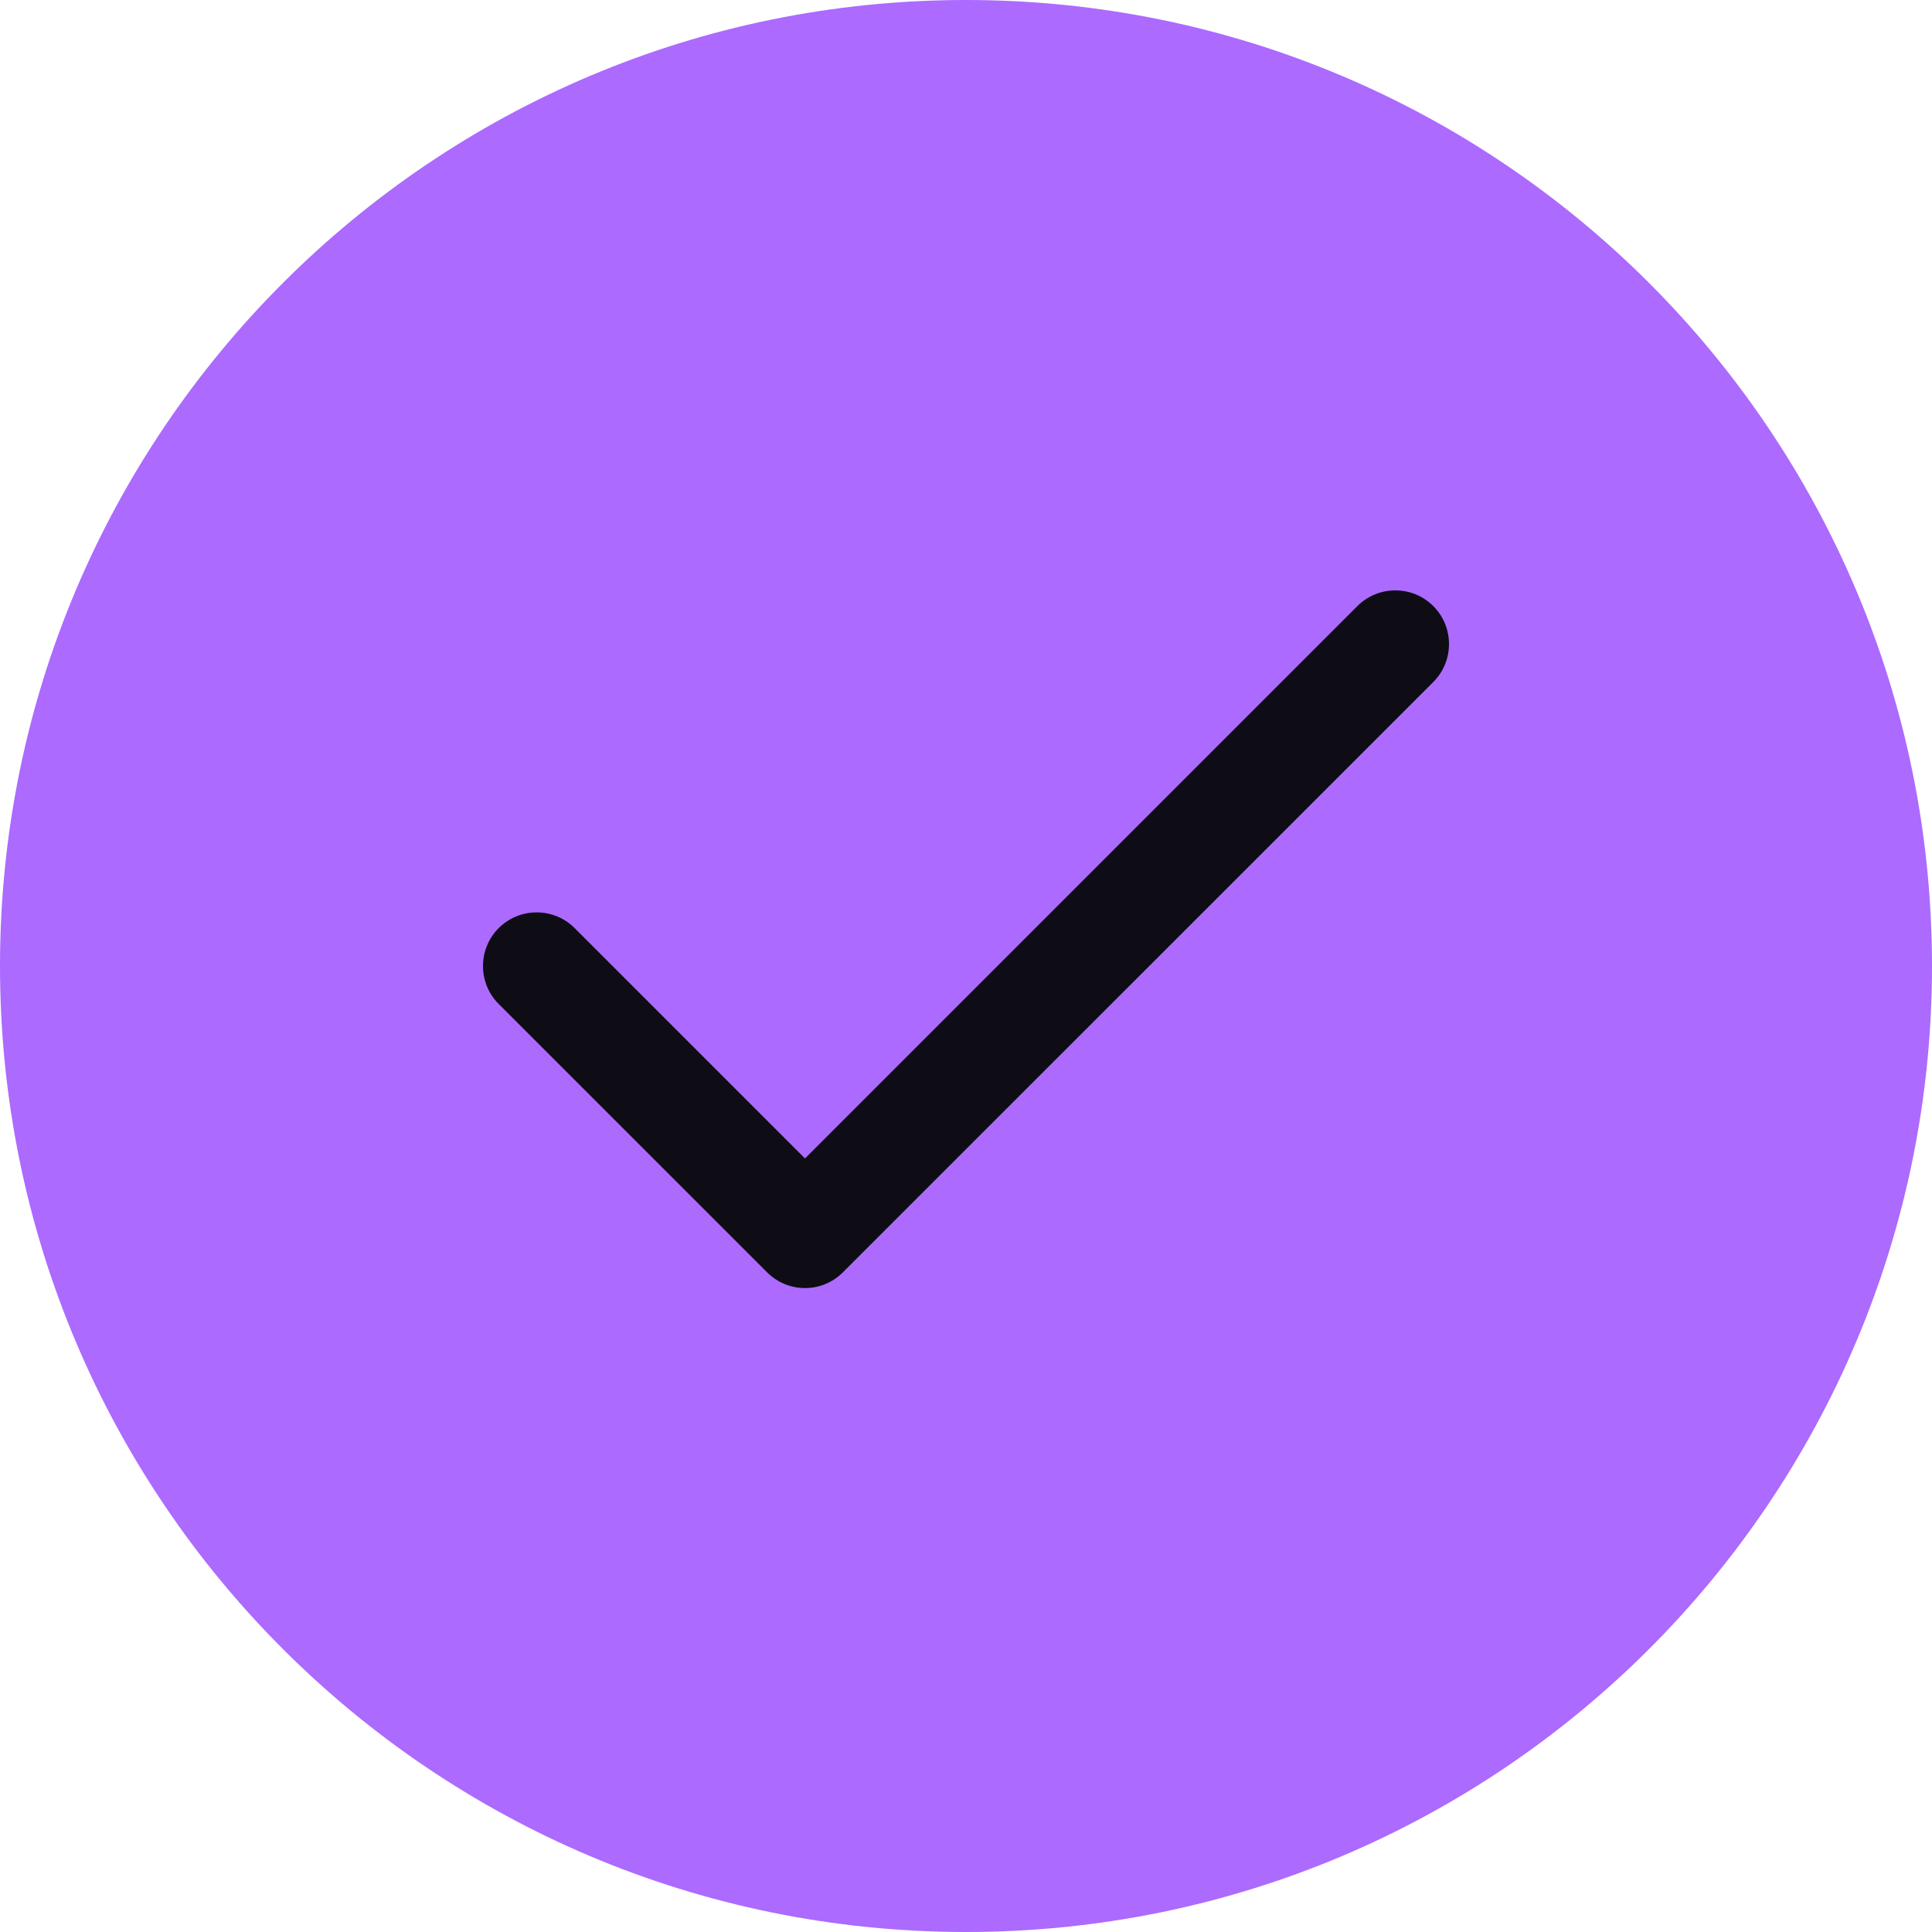
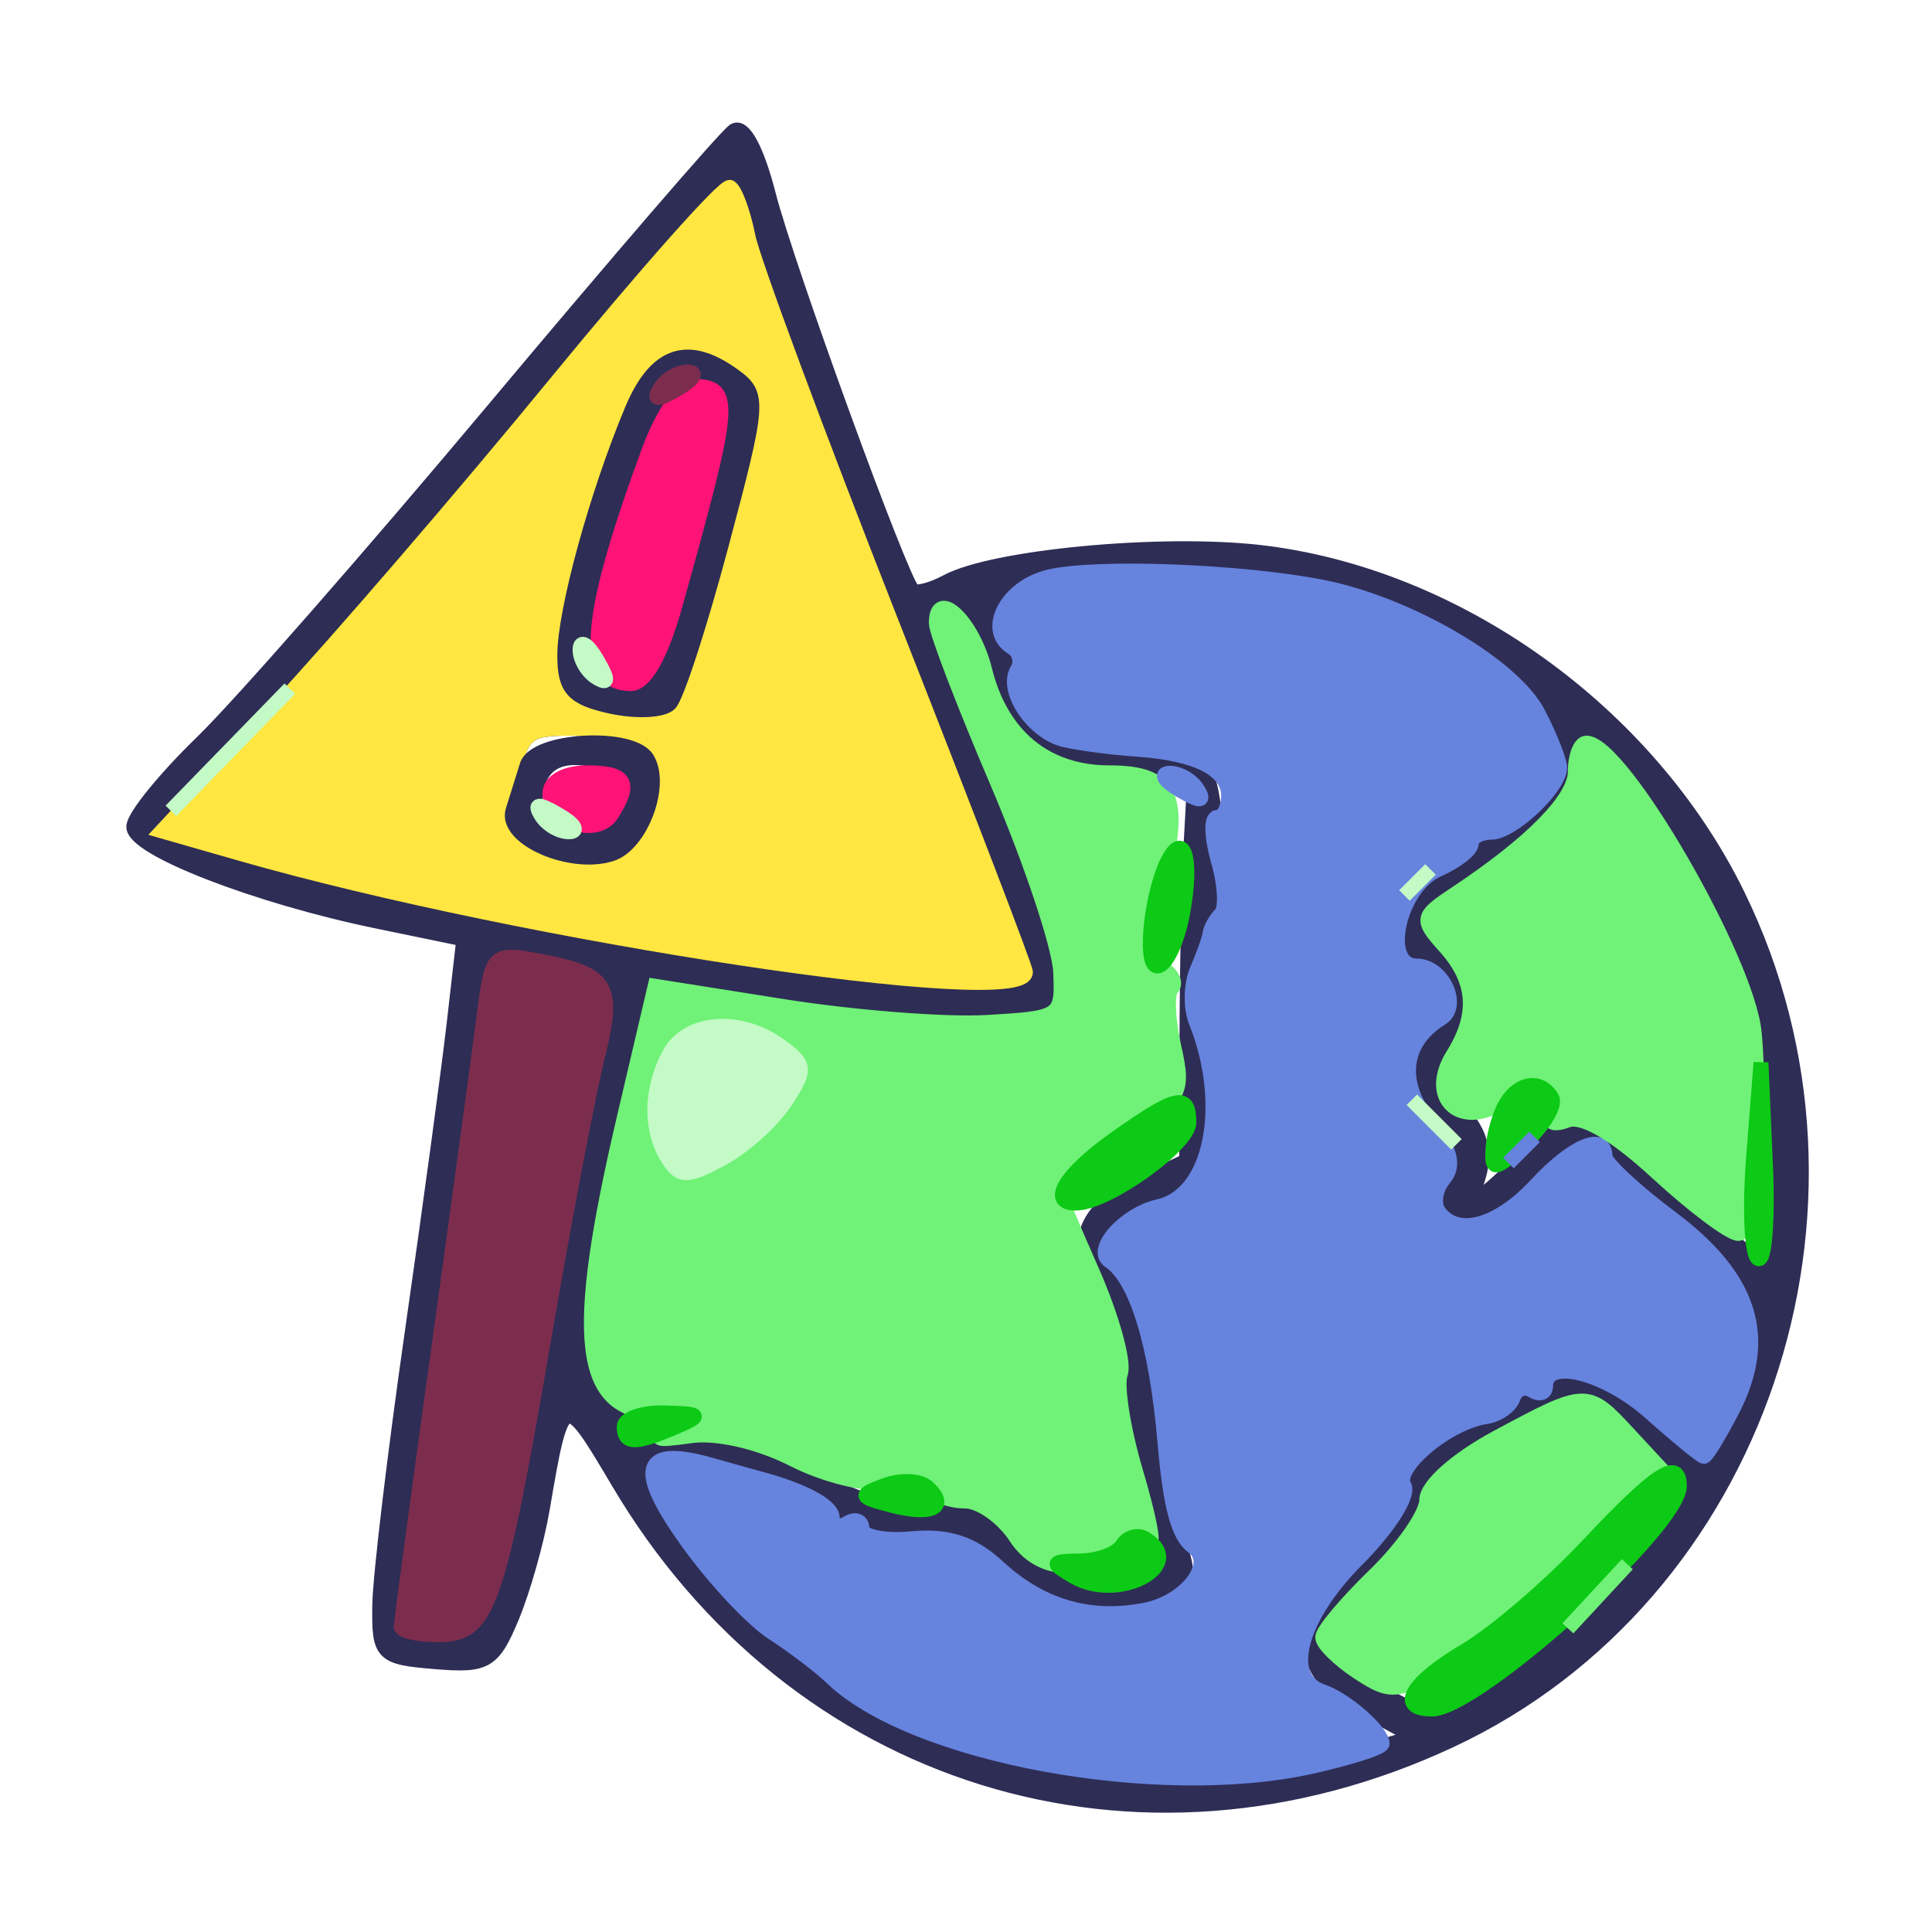
- <svg xmlns="http://www.w3.org/2000/svg" width="24" height="24" viewBox="0 0 24 24" fill="none">
-   <rect width="24" height="24" rx="12" fill="#AC6AFF" />
-   <path fill-rule="evenodd" clip-rule="evenodd" d="M17.805 7.529C18.065 7.79 18.065 8.212 17.805 8.472L10.471 15.805C10.211 16.066 9.789 16.066 9.529 15.805L6.195 12.472C5.935 12.212 5.935 11.79 6.195 11.529C6.456 11.269 6.878 11.269 7.138 11.529L10 14.391L16.862 7.529C17.122 7.269 17.544 7.269 17.805 7.529Z" fill="#0E0C15" />
+ <svg xmlns="http://www.w3.org/2000/svg" version="1.0" width="130pt" height="130pt" viewBox="0 0 130 130" style="" preserveAspectRatio="xMidYMid meet">
+   <g fill="#2E2D55FF" stroke="#2E2D55FF">
+     <path d="M 49.395 8.808 C 48.825 9.189 41.573 17.600 33.278 27.500 C 24.983 37.400 16.127 47.506 13.598 49.958 C 11.069 52.410 9.000 54.965 9.000 55.636 C 9.000 57.102 17.272 60.309 25.354 61.977 L 31.207 63.185 30.560 68.842 C 30.205 71.954 28.943 81.250 27.758 89.500 C 26.572 97.750 25.579 106.075 25.551 108.000 C 25.502 111.337 25.675 111.514 29.275 111.812 C 32.721 112.097 33.171 111.835 34.434 108.812 C 35.194 106.990 36.122 103.700 36.496 101.500 C 37.846 93.547 37.942 93.513 41.595 99.698 C 53.450 119.770 76.561 126.945 97.617 117.092 C 118.322 107.403 127.202 81.239 116.918 60.220 C 110.899 47.918 97.987 38.672 84.724 37.166 C 78.089 36.413 66.853 37.473 63.723 39.148 C 62.681 39.706 61.639 39.972 61.407 39.740 C 60.577 38.910 52.950 17.966 51.702 13.090 C 50.933 10.083 50.020 8.390 49.395 8.808 M 87.201 39.124 C 92.857 40.325 100.910 43.981 102.732 46.178 C 103.341 46.911 104.139 48.704 104.504 50.161 C 105.096 52.517 104.549 53.270 99.585 56.937 C 96.513 59.207 94.000 61.624 94.000 62.309 C 94.000 62.995 94.919 64.342 96.041 65.303 C 98.010 66.989 98.021 67.156 96.350 69.985 C 94.705 72.769 94.705 73.017 96.357 74.842 C 97.556 76.167 97.893 77.579 97.440 79.382 C 96.901 81.530 97.130 82.000 98.717 82.000 C 99.781 82.000 101.708 80.875 103.000 79.500 C 104.292 78.125 105.833 77.009 106.424 77.020 C 107.016 77.030 109.863 79.274 112.750 82.005 C 118.460 87.407 119.160 89.857 116.474 95.050 C 115.635 96.672 114.751 98.000 114.509 98.000 C 114.267 98.000 112.532 96.650 110.654 95.001 L 107.238 92.002 101.555 94.603 C 97.609 96.410 95.568 98.014 94.875 99.852 C 94.326 101.309 92.517 103.911 90.854 105.635 C 87.012 109.619 87.333 112.652 91.854 115.068 L 95.209 116.861 89.923 118.430 C 78.631 121.784 64.965 119.326 54.938 112.138 C 48.987 107.872 42.315 99.541 44.011 98.493 C 45.542 97.547 50.846 98.917 56.311 101.671 C 59.283 103.169 61.900 103.849 63.155 103.451 C 64.557 103.006 66.011 103.576 67.844 105.290 C 71.287 108.512 74.081 109.300 77.480 108.008 C 79.679 107.172 80.101 106.521 79.606 104.732 C 79.266 103.504 78.528 99.365 77.967 95.533 C 77.405 91.701 76.253 87.509 75.406 86.216 C 74.201 84.378 74.125 83.554 75.056 82.433 C 75.710 81.645 76.795 81.000 77.467 81.000 C 78.140 81.000 79.474 80.134 80.432 79.076 C 81.957 77.390 82.034 76.478 81.049 71.738 C 80.282 68.039 80.243 65.492 80.927 63.692 C 82.250 60.212 82.043 51.931 80.622 51.494 C 80.005 51.304 77.364 50.863 74.753 50.514 C 69.545 49.817 68.208 48.356 67.767 42.882 C 67.529 39.931 67.827 39.497 70.500 38.903 C 75.314 37.834 81.504 37.916 87.201 39.124 M 66.401 44.326 C 67.401 49.652 69.060 51.103 74.988 51.835 L 80.380 52.500 80.133 57.000 C 79.998 59.475 79.878 65.236 79.867 69.802 L 79.848 78.105 76.424 79.738 C 72.694 81.516 72.006 84.111 74.358 87.527 C 75.454 89.120 78.000 102.062 78.000 106.041 C 78.000 106.568 76.509 107.000 74.687 107.000 C 72.304 107.000 70.559 106.149 68.470 103.968 C 66.168 101.566 65.004 101.060 62.864 101.530 C 61.088 101.920 58.685 101.370 55.852 99.925 C 53.482 98.715 49.327 97.450 46.620 97.113 C 42.005 96.538 41.615 96.262 40.378 92.684 C 39.277 89.499 39.290 87.660 40.458 81.558 C 42.928 68.647 43.915 65.845 45.802 66.380 C 49.455 67.416 65.662 69.179 68.500 68.849 C 71.070 68.550 71.474 68.109 71.316 65.778 C 71.214 64.281 69.302 58.496 67.066 52.923 C 62.552 41.673 62.401 41.000 64.389 41.000 C 65.170 41.000 66.050 42.454 66.401 44.326 M 115.470 61.528 C 118.345 67.606 120.273 78.331 119.208 82.316 L 118.456 85.127 112.670 80.063 C 109.487 77.279 106.594 75.000 106.239 75.000 C 105.885 75.000 104.060 76.463 102.183 78.250 C 99.101 81.184 98.838 81.275 99.475 79.178 C 99.956 77.595 99.624 76.242 98.431 74.924 C 96.966 73.305 96.876 72.568 97.872 70.381 C 99.105 67.676 98.563 64.000 96.933 64.000 C 94.484 64.000 96.497 60.831 101.000 57.595 C 104.878 54.809 106.009 53.386 106.042 51.252 L 106.083 48.500 109.555 52.432 C 111.465 54.595 114.126 58.688 115.470 61.528 M 110.521 96.724 C 113.834 99.368 113.888 99.524 112.338 101.974 C 109.646 106.231 105.708 110.135 101.124 113.090 L 96.747 115.912 92.874 113.936 C 90.743 112.849 89.000 111.461 89.000 110.851 C 89.000 110.241 90.575 107.999 92.500 105.868 C 94.425 103.738 96.000 101.329 96.000 100.516 C 96.000 99.235 104.056 94.177 106.303 94.047 C 106.745 94.021 108.643 95.226 110.521 96.724 M 49.465 24.351 C 51.676 25.968 51.275 30.698 48.041 41.146 C 45.788 48.425 44.572 49.444 40.028 47.860 C 36.230 46.536 36.165 44.745 39.531 34.092 C 42.885 23.475 45.184 21.220 49.465 24.351 M 43.486 50.366 C 45.149 51.582 45.211 52.076 44.056 54.866 C 42.989 57.440 42.198 57.997 39.629 57.985 C 34.776 57.961 33.631 56.780 34.413 52.610 C 35.027 49.339 35.397 49.000 38.354 49.000 C 40.149 49.000 42.458 49.615 43.486 50.366 " />
+   </g>
+   <g fill="#6683DEFF" stroke="#6683DEFF">
+     <path d="M 70.594 38.818 C 67.746 39.486 66.219 42.399 68.105 43.565 C 68.615 43.880 68.776 44.554 68.462 45.061 C 67.607 46.446 69.521 49.291 71.638 49.780 C 72.662 50.017 74.850 50.302 76.500 50.414 C 80.518 50.686 82.667 51.776 82.667 53.543 C 82.667 54.344 82.323 55.000 81.903 55.000 C 81.483 55.000 81.517 56.316 81.978 57.925 C 82.440 59.533 82.521 61.146 82.159 61.508 C 81.796 61.870 81.461 62.467 81.414 62.833 C 81.366 63.200 80.980 64.288 80.557 65.250 C 80.133 66.213 80.100 67.788 80.484 68.750 C 82.729 74.378 81.506 80.405 77.959 81.188 C 75.721 81.682 73.544 84.094 74.661 84.841 C 76.468 86.050 77.817 90.458 78.381 97.000 C 78.759 101.390 79.283 103.340 80.284 104.080 C 81.792 105.196 79.848 107.780 77.085 108.333 C 73.354 109.079 70.031 108.110 67.144 105.432 C 65.446 103.858 63.786 103.312 61.380 103.536 C 59.521 103.708 58.000 103.407 58.000 102.866 C 58.000 102.325 57.550 102.160 57.000 102.500 C 56.450 102.840 56.000 102.672 56.000 102.126 C 56.000 101.315 54.001 100.252 51.000 99.468 C 50.725 99.396 49.288 98.994 47.807 98.574 C 43.192 97.268 42.726 98.790 46.236 103.699 C 48.031 106.209 50.625 108.985 52.000 109.868 C 53.375 110.752 55.166 112.113 55.979 112.895 C 61.428 118.128 77.876 121.167 88.250 118.858 C 90.863 118.276 93.000 117.588 93.000 117.329 C 93.000 116.508 90.522 114.341 89.004 113.835 C 86.324 112.941 87.387 108.864 91.331 104.912 C 93.453 102.785 94.855 100.574 94.473 99.956 C 93.750 98.787 97.416 95.703 99.975 95.327 C 100.794 95.207 101.623 94.632 101.817 94.048 C 102.012 93.465 102.582 93.242 103.085 93.553 C 103.588 93.864 104.000 93.737 104.000 93.272 C 104.000 91.324 108.029 92.348 111.078 95.070 C 112.883 96.681 114.493 98.000 114.654 98.000 C 114.816 98.000 115.675 96.595 116.563 94.879 C 119.080 90.010 117.804 85.974 112.488 81.991 C 110.020 80.141 108.000 78.262 108.000 77.814 C 108.000 76.173 105.839 77.070 103.368 79.737 C 100.784 82.525 98.054 83.273 96.807 81.534 C 96.426 81.002 96.582 80.003 97.154 79.314 C 97.901 78.414 97.610 77.319 96.119 75.424 C 94.063 72.810 94.393 70.111 96.962 68.524 C 98.316 67.687 97.069 65.000 95.327 65.000 C 92.939 65.000 94.109 59.672 96.750 58.513 C 97.988 57.970 99.000 57.182 99.000 56.763 C 99.000 56.343 99.605 56.000 100.345 56.000 C 101.700 56.000 104.779 53.151 104.949 51.740 C 104.999 51.321 104.346 49.636 103.497 47.995 C 101.833 44.776 94.763 40.645 88.970 39.508 C 83.506 38.435 73.780 38.070 70.594 38.818 " />
+   </g>
+   <g fill="#FFE641FF" stroke="#FFE641FF">
+     <path d="M 37.333 25.878 C 31.192 33.370 22.733 43.194 18.536 47.708 L 10.904 55.916 16.202 57.435 C 35.317 62.916 69.000 68.005 69.000 65.413 C 69.000 65.090 64.933 54.487 59.962 41.850 C 54.992 29.213 50.658 17.542 50.333 15.916 C 50.008 14.289 49.462 12.800 49.121 12.607 C 48.779 12.414 43.475 18.386 37.333 25.878 M 49.465 24.351 C 51.676 25.968 51.275 30.698 48.041 41.146 C 45.788 48.425 44.572 49.444 40.028 47.860 C 36.230 46.536 36.165 44.745 39.531 34.092 C 42.885 23.475 45.184 21.220 49.465 24.351 M 43.486 50.366 C 45.149 51.582 45.211 52.076 44.056 54.866 C 42.989 57.440 42.198 57.997 39.629 57.985 C 34.776 57.961 33.631 56.780 34.413 52.610 C 35.027 49.339 35.397 49.000 38.354 49.000 C 40.149 49.000 42.458 49.615 43.486 50.366 " />
+   </g>
+   <g fill="#6FF277FF" stroke="#6FF277FF">
+     <path d="M 63.000 41.926 C 63.000 42.527 64.853 47.357 67.119 52.659 C 69.384 57.961 71.297 63.694 71.369 65.400 C 71.498 68.441 71.403 68.506 66.419 68.796 C 63.624 68.959 57.455 68.478 52.710 67.726 L 44.082 66.360 42.010 75.184 C 38.504 90.120 39.065 94.954 44.317 95.070 C 47.078 95.131 47.235 95.266 45.500 96.084 C 43.849 96.863 44.019 96.955 46.477 96.609 C 48.228 96.363 51.063 97.012 53.364 98.186 C 55.515 99.283 58.348 99.975 59.661 99.724 C 60.974 99.474 62.289 99.658 62.583 100.134 C 62.877 100.610 63.940 101.000 64.944 101.000 C 65.948 101.000 67.482 102.087 68.352 103.415 C 69.930 105.823 72.834 106.003 75.592 103.864 C 76.193 103.398 76.977 103.311 77.336 103.669 C 77.694 104.028 77.284 101.954 76.425 99.060 C 75.566 96.167 75.100 93.182 75.389 92.428 C 75.678 91.674 74.809 88.557 73.458 85.500 C 72.106 82.444 71.000 79.796 71.000 79.616 C 71.000 79.437 72.966 78.047 75.368 76.529 C 79.493 73.921 79.695 73.582 78.985 70.434 C 78.572 68.600 78.505 66.828 78.838 66.496 C 79.170 66.163 78.868 65.537 78.167 65.103 C 77.155 64.478 77.133 63.358 78.060 59.676 C 79.595 53.579 78.892 52.000 74.642 52.000 C 70.361 52.000 67.351 49.512 66.255 45.068 C 65.466 41.869 63.000 39.489 63.000 41.926 M 52.503 70.379 C 54.244 71.651 54.269 71.941 52.829 74.138 C 51.972 75.447 50.055 77.168 48.570 77.963 C 46.213 79.224 45.753 79.223 44.950 77.954 C 42.729 74.442 44.791 69.000 48.344 69.000 C 49.595 69.000 51.466 69.620 52.503 70.379 " />
+   </g>
+   <g fill="#6FF277FF" stroke="#6FF277FF">
+     <path d="M 106.000 51.911 C 106.000 53.755 103.097 56.722 97.959 60.131 C 95.600 61.696 95.571 61.841 97.250 63.710 C 99.307 65.999 99.471 68.273 97.775 70.989 C 95.987 73.851 98.185 75.990 101.066 74.191 C 103.167 72.879 105.451 73.461 104.464 75.058 C 104.152 75.563 104.602 75.706 105.464 75.376 C 106.462 74.993 108.652 76.268 111.493 78.887 C 113.947 81.149 116.415 83.000 116.978 83.000 C 117.891 83.000 118.540 74.749 118.039 69.500 C 117.571 64.589 109.124 50.000 106.750 50.000 C 106.338 50.000 106.000 50.860 106.000 51.911 " />
+   </g>
+   <g fill="#7C2D4DFF" stroke="#7C2D4DFF">
+     <path d="M 32.580 68.286 C 32.288 70.604 30.913 80.691 29.524 90.701 C 28.136 100.712 27.000 109.149 27.000 109.451 C 27.000 109.753 28.136 110.000 29.525 110.000 C 32.829 110.000 33.474 108.181 36.589 90.080 C 37.969 82.061 39.587 73.558 40.184 71.185 C 41.406 66.330 40.931 65.532 36.306 64.668 C 33.182 64.085 33.100 64.165 32.580 68.286 " />
+   </g>
+   <g fill="#6FF277FF" stroke="#6FF277FF">
+     <path d="M 100.750 96.719 C 98.000 98.196 96.000 99.973 96.000 100.939 C 96.000 101.857 94.425 104.134 92.500 106.000 C 90.575 107.866 89.000 109.744 89.000 110.173 C 89.000 110.603 90.089 111.668 91.420 112.540 C 93.700 114.034 94.087 113.970 98.094 111.441 C 100.433 109.964 104.475 106.537 107.075 103.824 L 111.804 98.892 109.537 96.446 C 106.810 93.503 106.735 93.505 100.750 96.719 " />
+   </g>
+   <g fill="#2E2D55FF" stroke="#2E2D55FF">
+     <path d="M 42.522 27.602 C 40.143 33.295 38.000 41.115 38.000 44.102 C 38.000 46.352 38.554 46.963 41.099 47.522 C 42.803 47.896 44.585 47.815 45.059 47.341 C 45.532 46.868 47.109 42.012 48.562 36.552 C 51.085 27.075 51.123 26.563 49.411 25.311 C 46.301 23.037 44.127 23.760 42.522 27.602 " />
+   </g>
+   <g fill="#FF1376FF" stroke="#FF1376FF">
+     <path d="M 43.701 30.250 C 39.521 41.560 39.166 46.000 42.441 46.000 C 43.401 46.000 44.475 44.104 45.413 40.750 C 49.285 26.909 49.357 26.000 46.577 26.000 C 45.859 26.000 44.565 27.913 43.701 30.250 " />
+   </g>
+   <g fill="#C3FAC6FF" stroke="#C3FAC6FF">
+     <path d="M 45.035 70.934 C 43.763 73.311 43.731 76.026 44.950 77.954 C 45.753 79.223 46.213 79.224 48.570 77.963 C 50.055 77.168 51.972 75.447 52.829 74.138 C 54.269 71.941 54.244 71.651 52.503 70.379 C 49.812 68.411 46.244 68.676 45.035 70.934 " />
+   </g>
+   <g fill="#2E2D55FF" stroke="#2E2D55FF">
+     <path d="M 35.469 51.500 C 35.211 52.325 34.784 53.689 34.519 54.532 C 33.940 56.376 38.367 58.336 41.130 57.459 C 43.116 56.828 44.623 52.818 43.535 51.057 C 42.510 49.399 36.014 49.755 35.469 51.500 M 41.308 51.565 C 42.185 51.901 42.575 52.911 42.273 54.065 C 41.574 56.736 36.000 56.827 36.000 54.167 C 36.000 51.170 37.879 50.249 41.308 51.565 " />
+   </g>
+   <g fill="#0CCA15FF" stroke="#0CCA15FF">
+     <path d="M 106.839 104.004 C 104.276 106.731 100.563 109.915 98.589 111.080 C 94.929 113.240 93.923 115.000 96.350 115.000 C 99.394 115.000 113.000 102.740 113.000 99.997 C 113.000 98.084 111.468 99.081 106.839 104.004 " />
+   </g>
+   <g fill="#0CCA15FF" stroke="#0CCA15FF">
+     <path d="M 75.000 76.654 C 71.610 79.060 70.451 81.051 72.500 80.951 C 74.653 80.846 80.000 76.984 80.000 75.534 C 80.000 73.506 79.178 73.690 75.000 76.654 " />
+   </g>
+   <g fill="#FF1376FF" stroke="#FF1376FF">
+     <path d="M 37.000 53.393 C 37.000 55.308 40.152 56.363 41.155 54.784 C 42.508 52.651 42.122 52.000 39.500 52.000 C 38.030 52.000 37.000 52.574 37.000 53.393 " />
+   </g>
+   <g fill="#0CCA15FF" stroke="#0CCA15FF">
+     <path d="M 78.718 57.683 C 77.518 59.713 76.909 65.000 77.875 65.000 C 78.444 65.000 79.209 63.404 79.575 61.453 C 80.211 58.059 79.735 55.962 78.718 57.683 " />
+   </g>
+   <g fill="#0CCA15FF" stroke="#0CCA15FF">
+     <path d="M 75.510 103.984 C 75.165 104.543 73.896 105.014 72.691 105.030 C 70.706 105.058 70.666 105.158 72.270 106.091 C 75.248 107.825 79.954 105.326 77.069 103.543 C 76.557 103.226 75.856 103.425 75.510 103.984 " />
+   </g>
+   <g fill="#0CCA15FF" stroke="#0CCA15FF">
+     <path d="M 101.356 74.232 C 100.937 74.910 100.535 76.269 100.463 77.251 C 100.346 78.840 100.586 78.798 102.635 76.873 C 103.902 75.683 104.701 74.325 104.410 73.855 C 103.652 72.627 102.240 72.802 101.356 74.232 " />
+   </g>
+   <g fill="#0CCA15FF" stroke="#0CCA15FF">
+     <path d="M 117.997 77.848 C 117.724 81.339 117.859 84.416 118.298 84.686 C 118.736 84.956 118.960 82.100 118.794 78.339 L 118.494 71.500 117.997 77.848 " />
+   </g>
+   <g fill="#C3FAC6FF" stroke="#C3FAC6FF">
+     <path d="M 15.500 50.449 L 11.500 54.559 15.500 50.449 L 19.500 46.338 15.500 50.449 " />
+   </g>
+   <g fill="#0CCA15FF" stroke="#0CCA15FF">
+     <path d="M 59.554 99.946 C 57.752 100.611 57.786 100.711 60.010 101.292 C 62.693 101.994 63.854 101.421 62.433 100.097 C 61.920 99.618 60.624 99.550 59.554 99.946 " />
+   </g>
+   <g fill="#0CCA15FF" stroke="#0CCA15FF">
+     <path d="M 42.000 96.000 C 42.000 97.174 42.769 97.174 45.500 96.000 C 47.272 95.238 47.187 95.133 44.750 95.070 C 43.238 95.032 42.000 95.450 42.000 96.000 " />
+   </g>
+   <g fill="#6FF277FF" stroke="#6FF277FF">
+     <path d="M 107.500 107.410 L 105.500 109.567 107.500 107.410 L 109.500 105.253 107.500 107.410 " />
+   </g>
+   <g fill="#6683DEFF" stroke="#6683DEFF">
+     <path d="M 102.378 77.378 L 101.500 78.256 102.378 77.378 L 103.256 76.500 102.378 77.378 " />
+   </g>
+   <g fill="#6683DEFF" stroke="#6683DEFF">
+     <path d="M 79.387 53.157 C 80.776 53.963 81.090 53.955 80.578 53.126 C 80.195 52.507 79.346 52.014 78.691 52.030 C 78.036 52.047 78.349 52.554 79.387 53.157 " />
+   </g>
+   <g fill="#C3FAC6FF" stroke="#C3FAC6FF">
+     <path d="M 96.500 75.500 L 98.000 77.000 96.500 75.500 L 95.000 74.000 96.500 75.500 " />
+   </g>
+   <g fill="#C3FAC6FF" stroke="#C3FAC6FF">
+     <path d="M 95.378 59.378 L 94.500 60.256 95.378 59.378 L 96.256 58.500 95.378 59.378 " />
+   </g>
+   <g fill="#C3FAC6FF" stroke="#C3FAC6FF">
+     <path d="M 36.422 54.874 C 36.805 55.493 37.654 55.986 38.309 55.970 C 38.964 55.953 38.651 55.446 37.613 54.843 C 36.224 54.037 35.910 54.045 36.422 54.874 " />
+   </g>
+   <g fill="#C3FAC6FF" stroke="#C3FAC6FF">
+     <path d="M 39.030 43.691 C 39.014 44.346 39.507 45.195 40.126 45.578 C 40.955 46.090 40.963 45.776 40.157 44.387 C 39.554 43.349 39.047 43.036 39.030 43.691 " />
+   </g>
+   <g fill="#7C2D4DFF" stroke="#7C2D4DFF">
+     <path d="M 44.422 26.126 C 43.910 26.955 44.224 26.963 45.613 26.157 C 46.651 25.554 46.964 25.047 46.309 25.030 C 45.654 25.014 44.805 25.507 44.422 26.126 " />
+   </g>
</svg>
